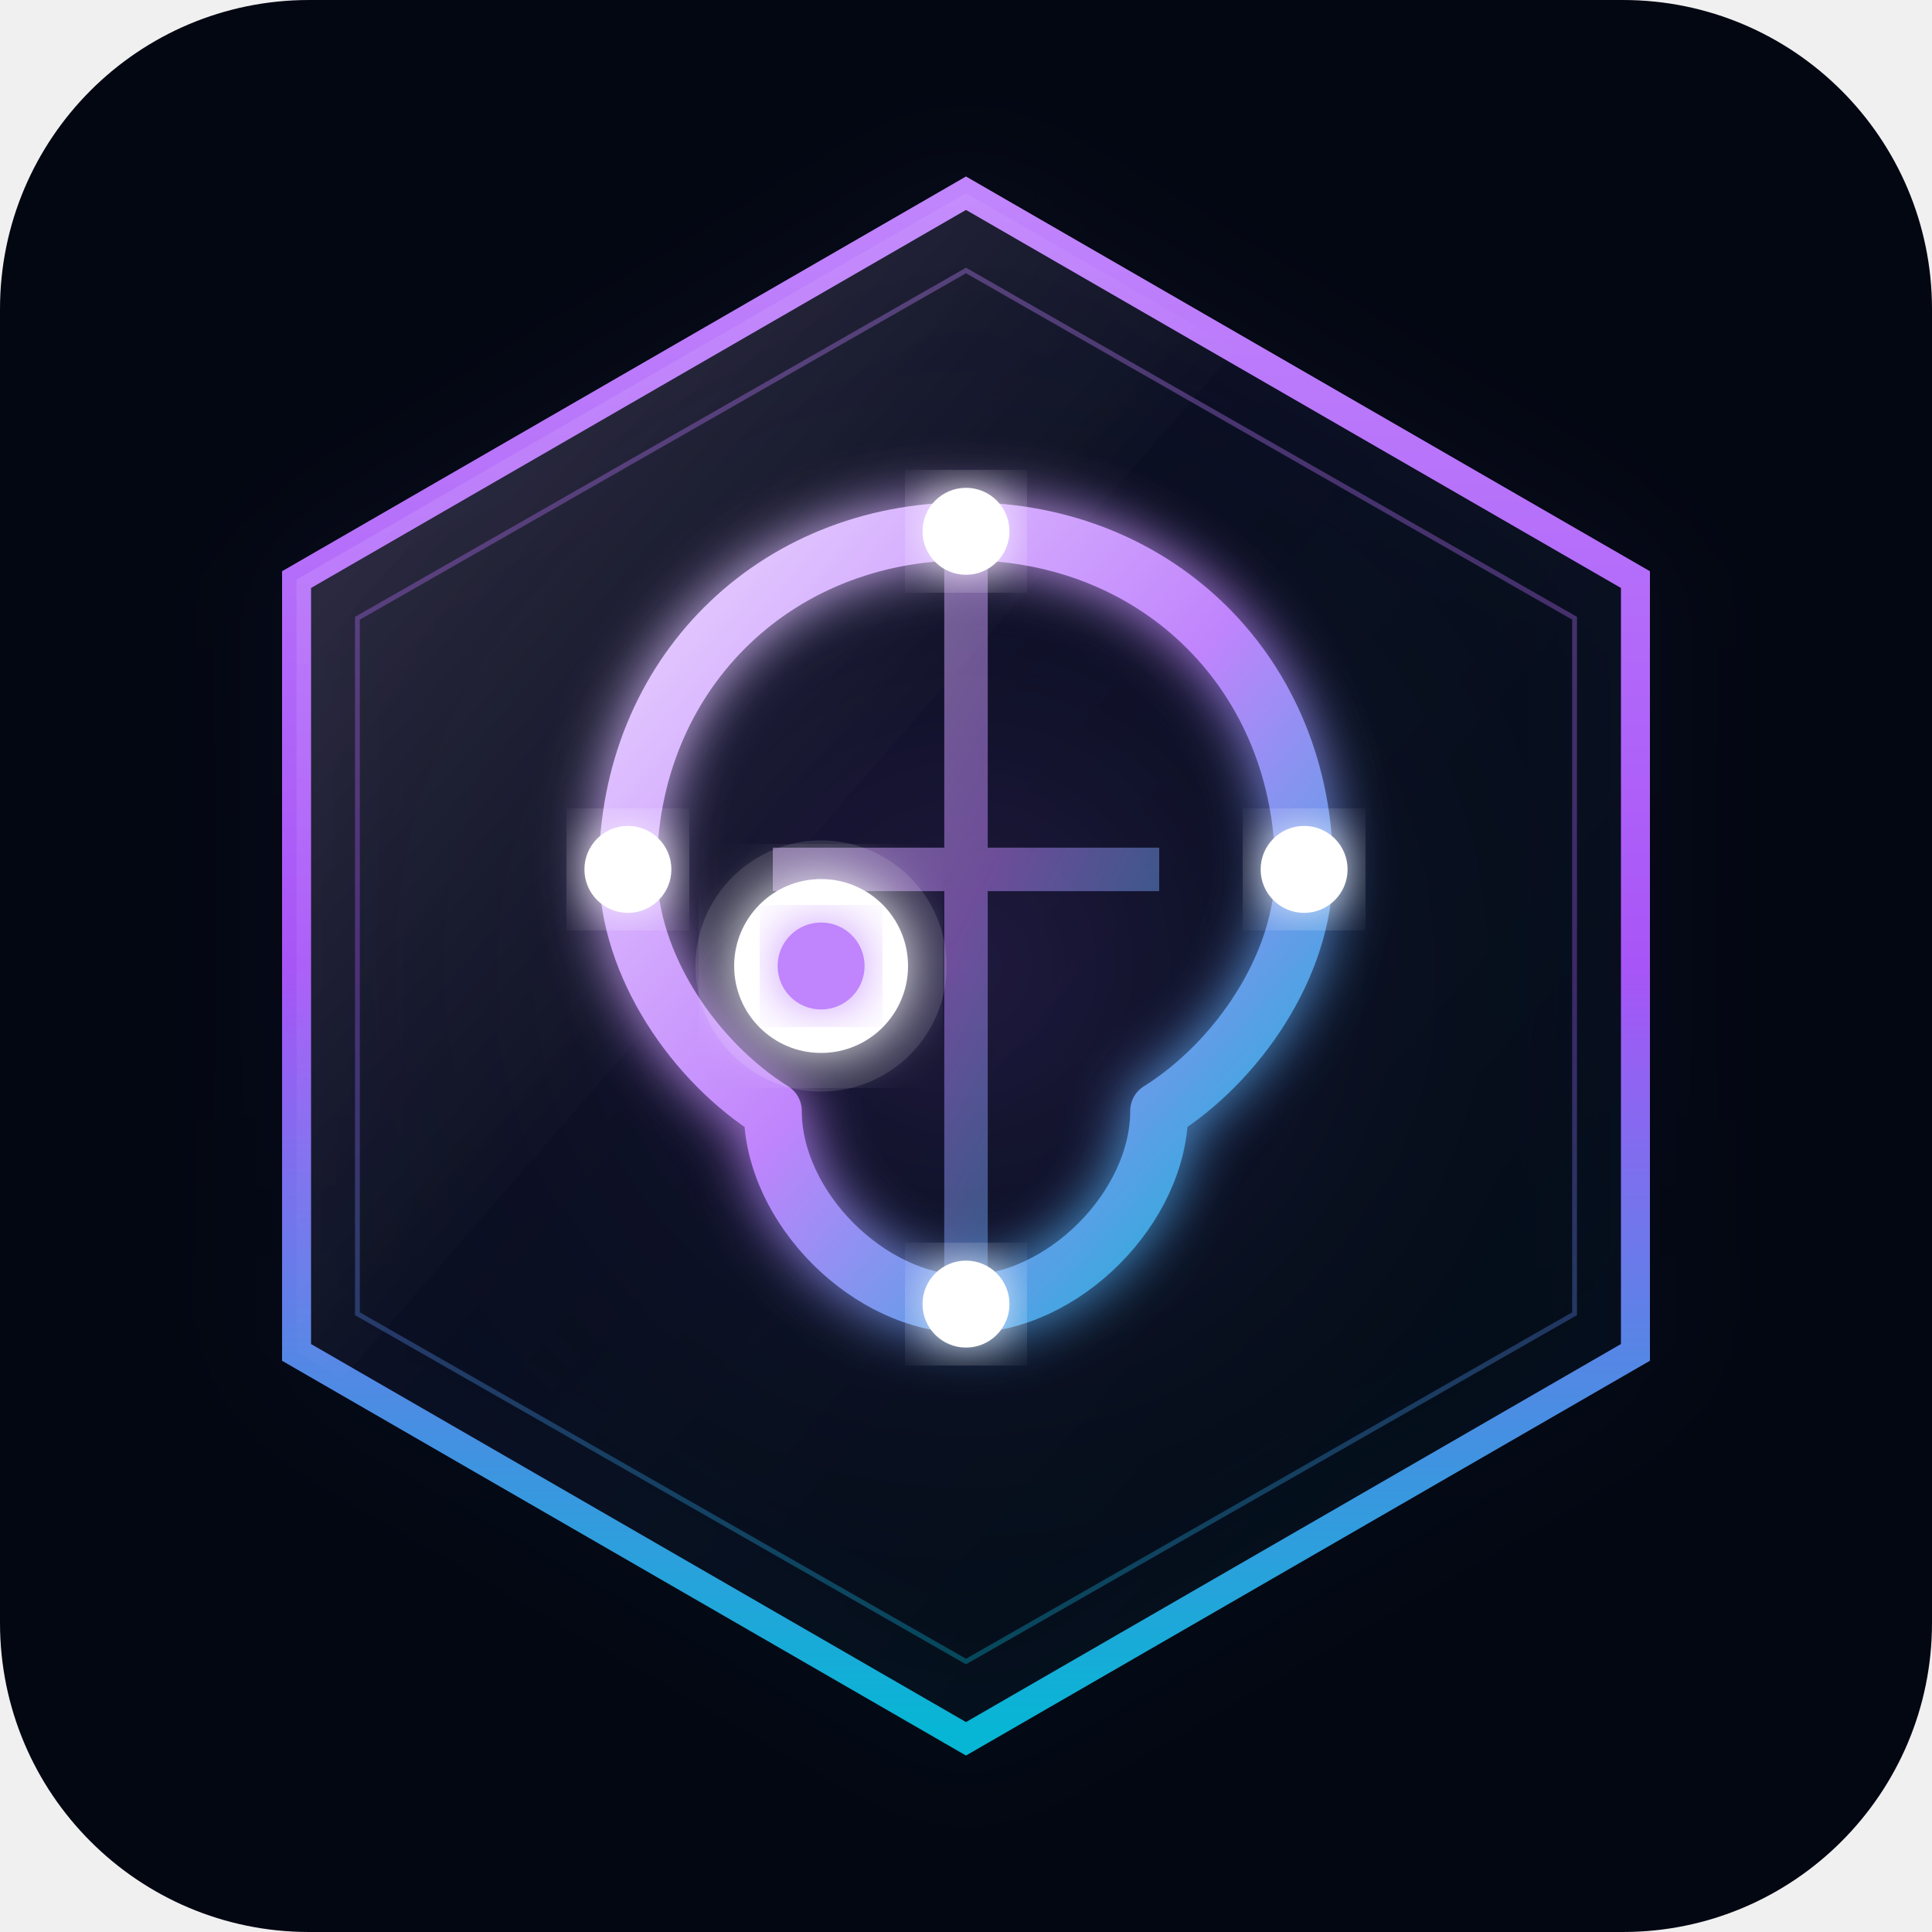
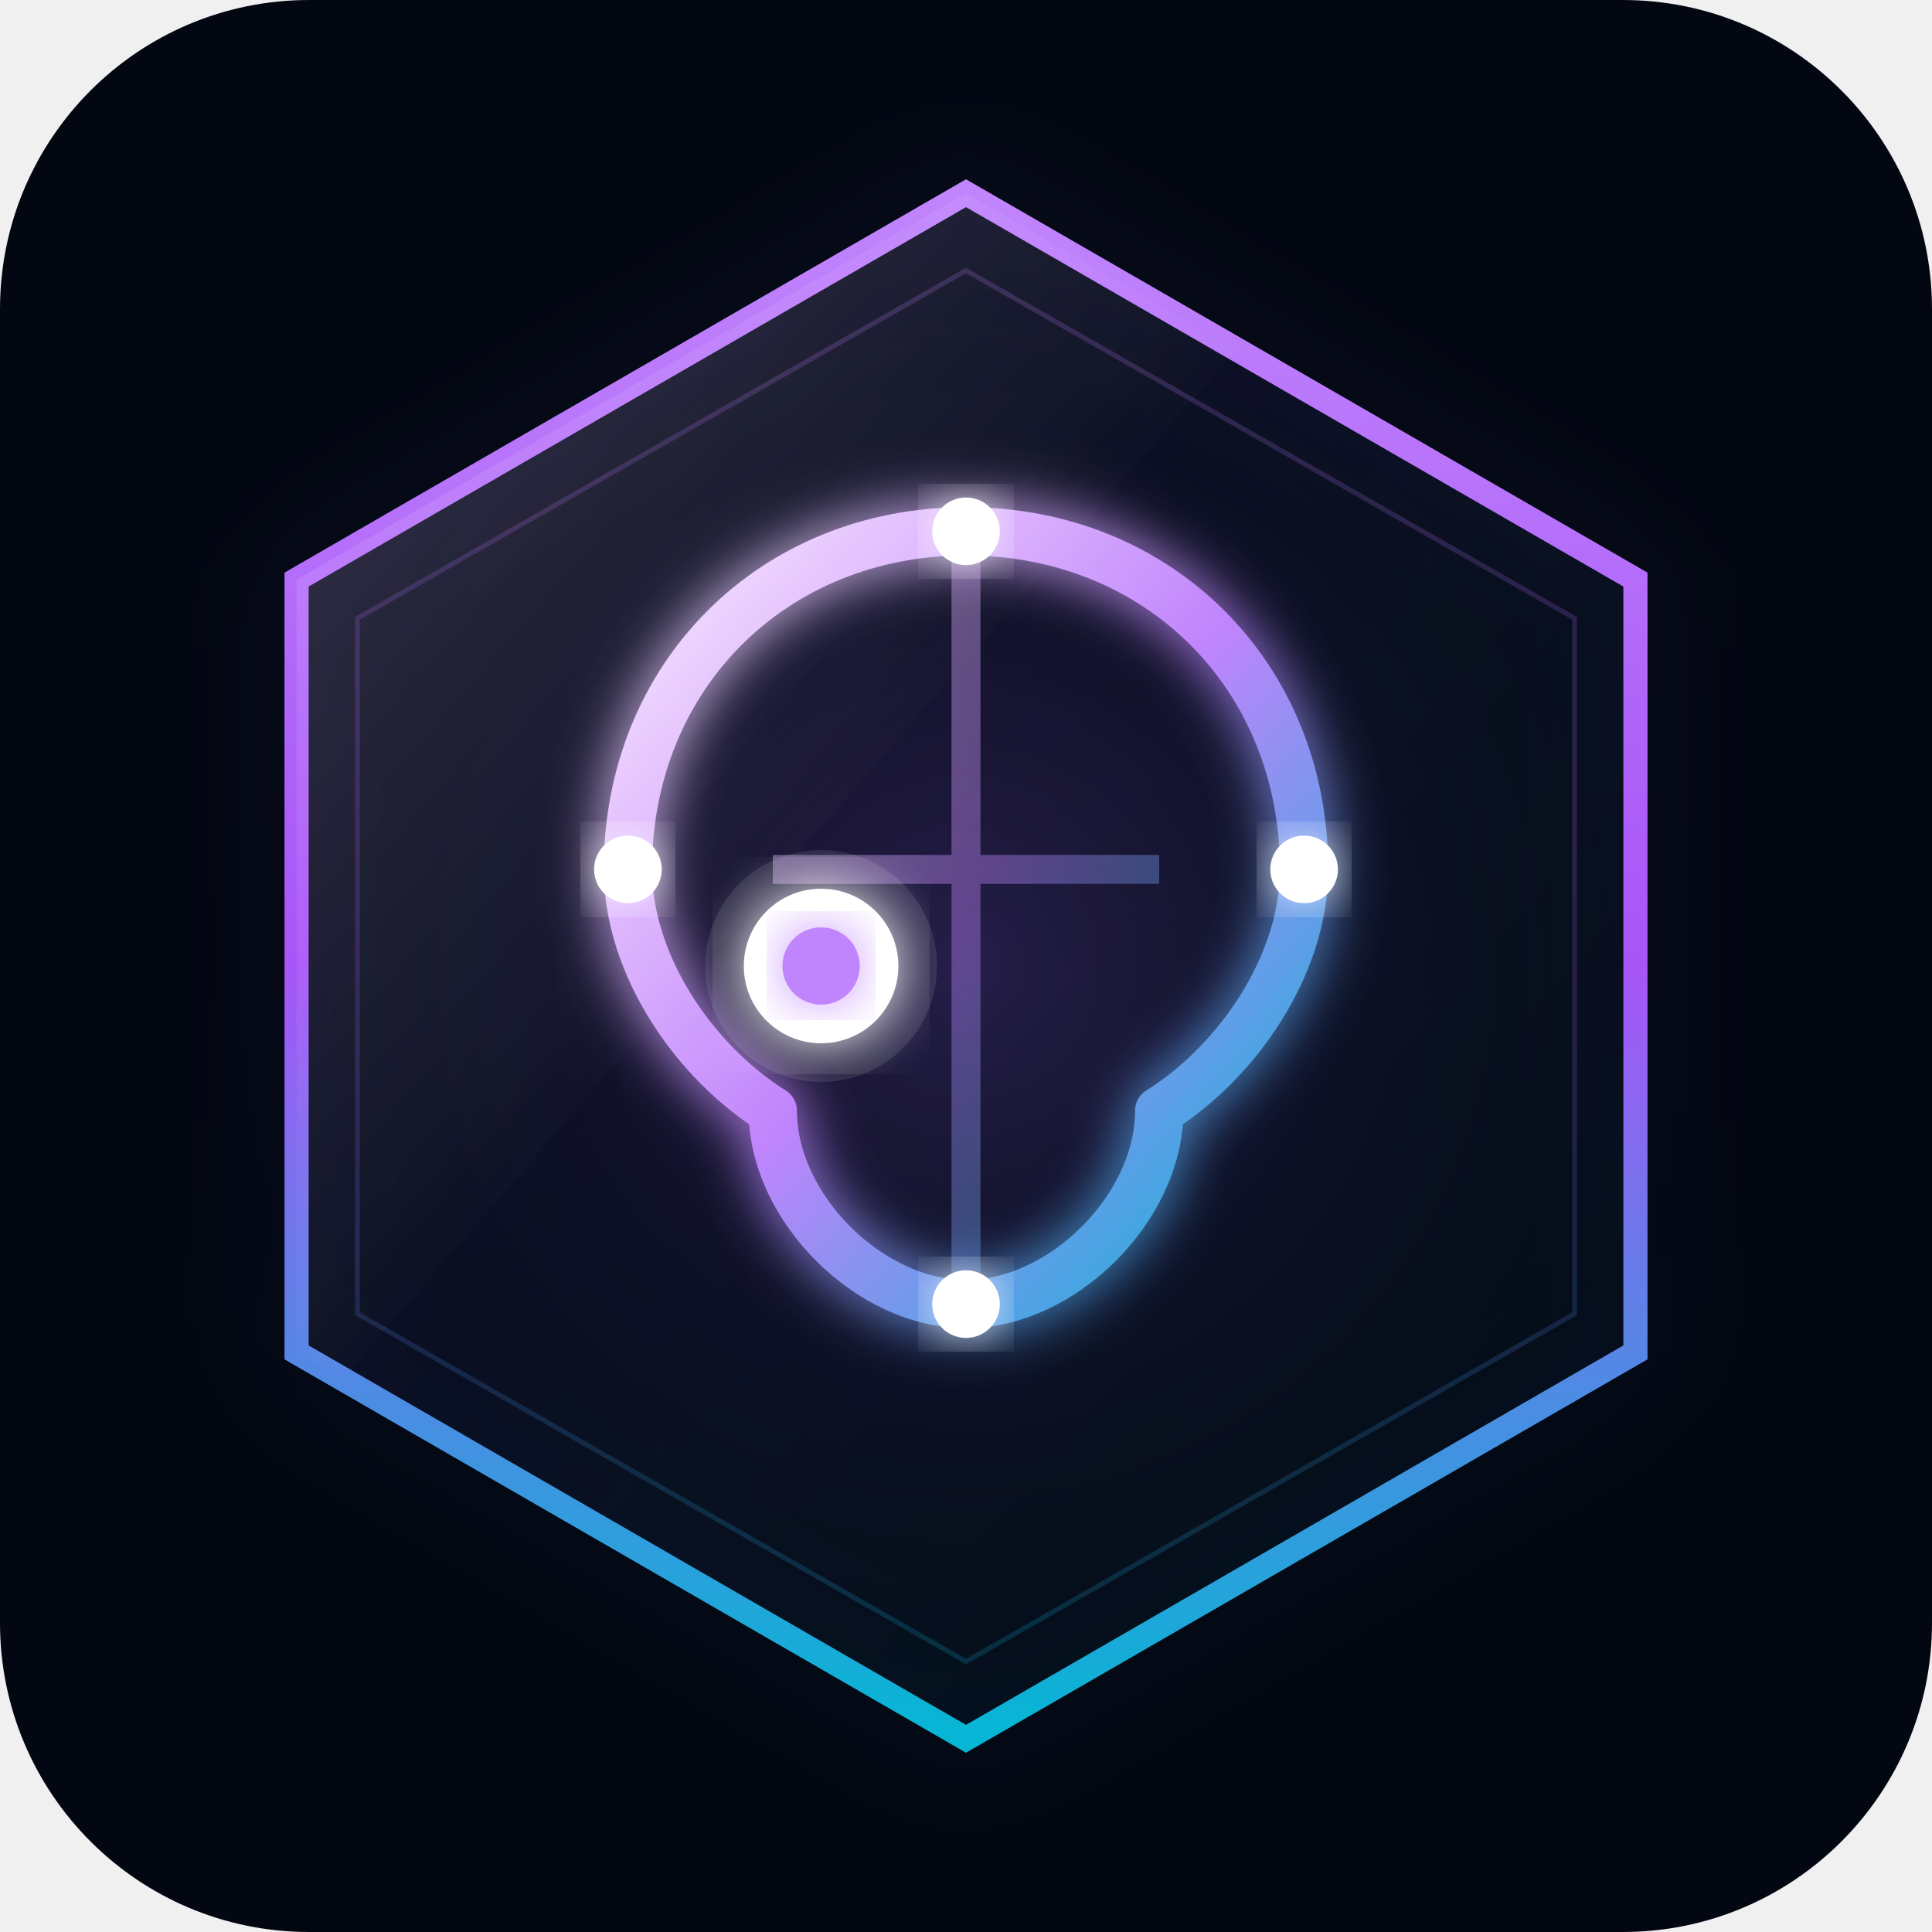
<svg xmlns="http://www.w3.org/2000/svg" viewBox="0 0 200 200">
  <defs>
    <filter id="glow" x="-40%" y="-40%" width="180%" height="180%">
      <feGaussianBlur stdDeviation="6" result="blur" />
      <feMerge>
        <feMergeNode in="blur" />
        <feMergeNode in="SourceGraphic" />
      </feMerge>
    </filter>
    <filter id="softGlow" x="-20%" y="-20%" width="140%" height="140%">
      <feGaussianBlur stdDeviation="3" result="blur" />
      <feMerge>
        <feMergeNode in="blur" />
        <feMergeNode in="SourceGraphic" />
      </feMerge>
    </filter>
    <linearGradient id="hexGrad" x1="0%" y1="0%" x2="0%" y2="100%">
      <stop offset="0%" stop-color="#c084fc" />
      <stop offset="50%" stop-color="#a855f7" />
      <stop offset="100%" stop-color="#06b6d4" />
    </linearGradient>
    <linearGradient id="hexFill" x1="0%" y1="0%" x2="100%" y2="100%">
      <stop offset="0%" stop-color="#a855f7" stop-opacity="0.1" />
      <stop offset="100%" stop-color="#06b6d4" stop-opacity="0.02" />
    </linearGradient>
    <linearGradient id="iconGrad" x1="0%" y1="0%" x2="100%" y2="100%">
-       <stop offset="0%" stop-color="#e9d5ff" />
+       <stop offset="0%" stop-color="#fae8ff" />
      <stop offset="50%" stop-color="#c084fc" />
      <stop offset="100%" stop-color="#06b6d4" />
    </linearGradient>
    <radialGradient id="centerGlow" cx="50%" cy="50%" r="50%">
-       <stop offset="0%" stop-color="#a855f7" stop-opacity="0.15" />
+       <stop offset="0%" stop-color="#a855f7" stop-opacity="0.2" />
      <stop offset="100%" stop-color="#030712" stop-opacity="0" />
    </radialGradient>
    <linearGradient id="glassGrad" x1="0%" y1="0%" x2="100%" y2="100%">
      <stop offset="0%" stop-color="#ffffff" stop-opacity="0.15" />
      <stop offset="40%" stop-color="#ffffff" stop-opacity="0.01" />
      <stop offset="40.1%" stop-color="#ffffff" stop-opacity="0" />
      <stop offset="100%" stop-color="#ffffff" stop-opacity="0" />
    </linearGradient>
  </defs>
  <rect width="100%" height="100%" fill="#030712" rx="32" />
-   <circle cx="100" cy="100" r="70" fill="url(#centerGlow)" />
+   <circle cx="100" cy="100" r="75" fill="url(#centerGlow)" />
  <polygon points="100,20 169.3,60 169.3,140 100,180 30.7,140 30.7,60" fill="none" stroke="url(#hexGrad)" stroke-width="0.8" opacity="0.3" filter="url(#glow)" />
-   <polygon points="100,20 169.3,60 169.3,140 100,180 30.7,140 30.7,60" fill="url(#hexFill)" stroke="url(#hexGrad)" stroke-width="3" />
+   <polygon points="100,20 169.3,60 169.3,140 100,180 30.7,140 30.7,60" fill="url(#hexFill)" stroke="url(#hexGrad)" stroke-width="2.5" />
  <polygon points="100,20 169.3,60 169.3,140 100,180 30.7,140 30.7,60" fill="url(#glassGrad)" />
-   <polygon points="100,28 163,64 163,136 100,172 37,136 37,64" fill="none" stroke="url(#hexGrad)" stroke-width="0.5" opacity="0.35" />
-   <path d="M 100,55 C 120,55 135,70 135,90 C 135,100 128,110 120,115 C 120,125 110,135 100,135 C 90,135 80,125 80,115 C 72,110 65,100 65,90 C 65,70 80,55 100,55 Z" fill="none" stroke="url(#iconGrad)" stroke-width="6" stroke-linejoin="round" filter="url(#softGlow)" />
-   <path d="M 100,55 V 135 M 80,90 H 120" stroke="url(#iconGrad)" stroke-width="4.5" opacity="0.5" />
-   <circle cx="100" cy="55" r="4.5" fill="#FFFFFF" filter="url(#softGlow)" />
-   <circle cx="100" cy="135" r="4.5" fill="#FFFFFF" filter="url(#softGlow)" />
-   <circle cx="65" cy="90" r="4.5" fill="#FFFFFF" filter="url(#softGlow)" />
-   <circle cx="135" cy="90" r="4.5" fill="#FFFFFF" filter="url(#softGlow)" />
-   <circle cx="85" cy="100" r="13" fill="#FFFFFF" opacity="0.12" />
-   <circle cx="85" cy="100" r="9" fill="#FFFFFF" filter="url(#softGlow)" />
-   <circle cx="85" cy="100" r="4.5" fill="#c084fc" filter="url(#softGlow)" />
+   <polygon points="100,28 163,64 163,136 100,172 37,136 37,64" fill="none" stroke="url(#hexGrad)" stroke-width="0.5" opacity="0.2" />
+   <g transform="translate(10, 10)">
+     <path d="M 90,45 C 110,45 125,60 125,80 C 125,90 118,100 110,105 C 110,115 100,125 90,125 C 80,125 70,115 70,105 C 62,100 55,90 55,80 C 55,60 70,45 90,45 Z" fill="none" stroke="url(#iconGrad)" stroke-width="5" stroke-linejoin="round" filter="url(#softGlow)" />
+     <path d="M 90,45 V 125 M 70,80 H 110" stroke="url(#iconGrad)" stroke-width="3" opacity="0.4" />
+     <circle cx="90" cy="45" r="3.5" fill="#FFFFFF" filter="url(#softGlow)" />
+     <circle cx="90" cy="125" r="3.5" fill="#FFFFFF" filter="url(#softGlow)" />
+     <circle cx="55" cy="80" r="3.5" fill="#FFFFFF" filter="url(#softGlow)" />
+     <circle cx="125" cy="80" r="3.5" fill="#FFFFFF" filter="url(#softGlow)" />
+   </g>
+   <circle cx="85" cy="100" r="12" fill="#FFFFFF" opacity="0.1" />
+   <circle cx="85" cy="100" r="8" fill="#FFFFFF" filter="url(#softGlow)" />
+   <circle cx="85" cy="100" r="4" fill="#c084fc" filter="url(#softGlow)" />
</svg>
